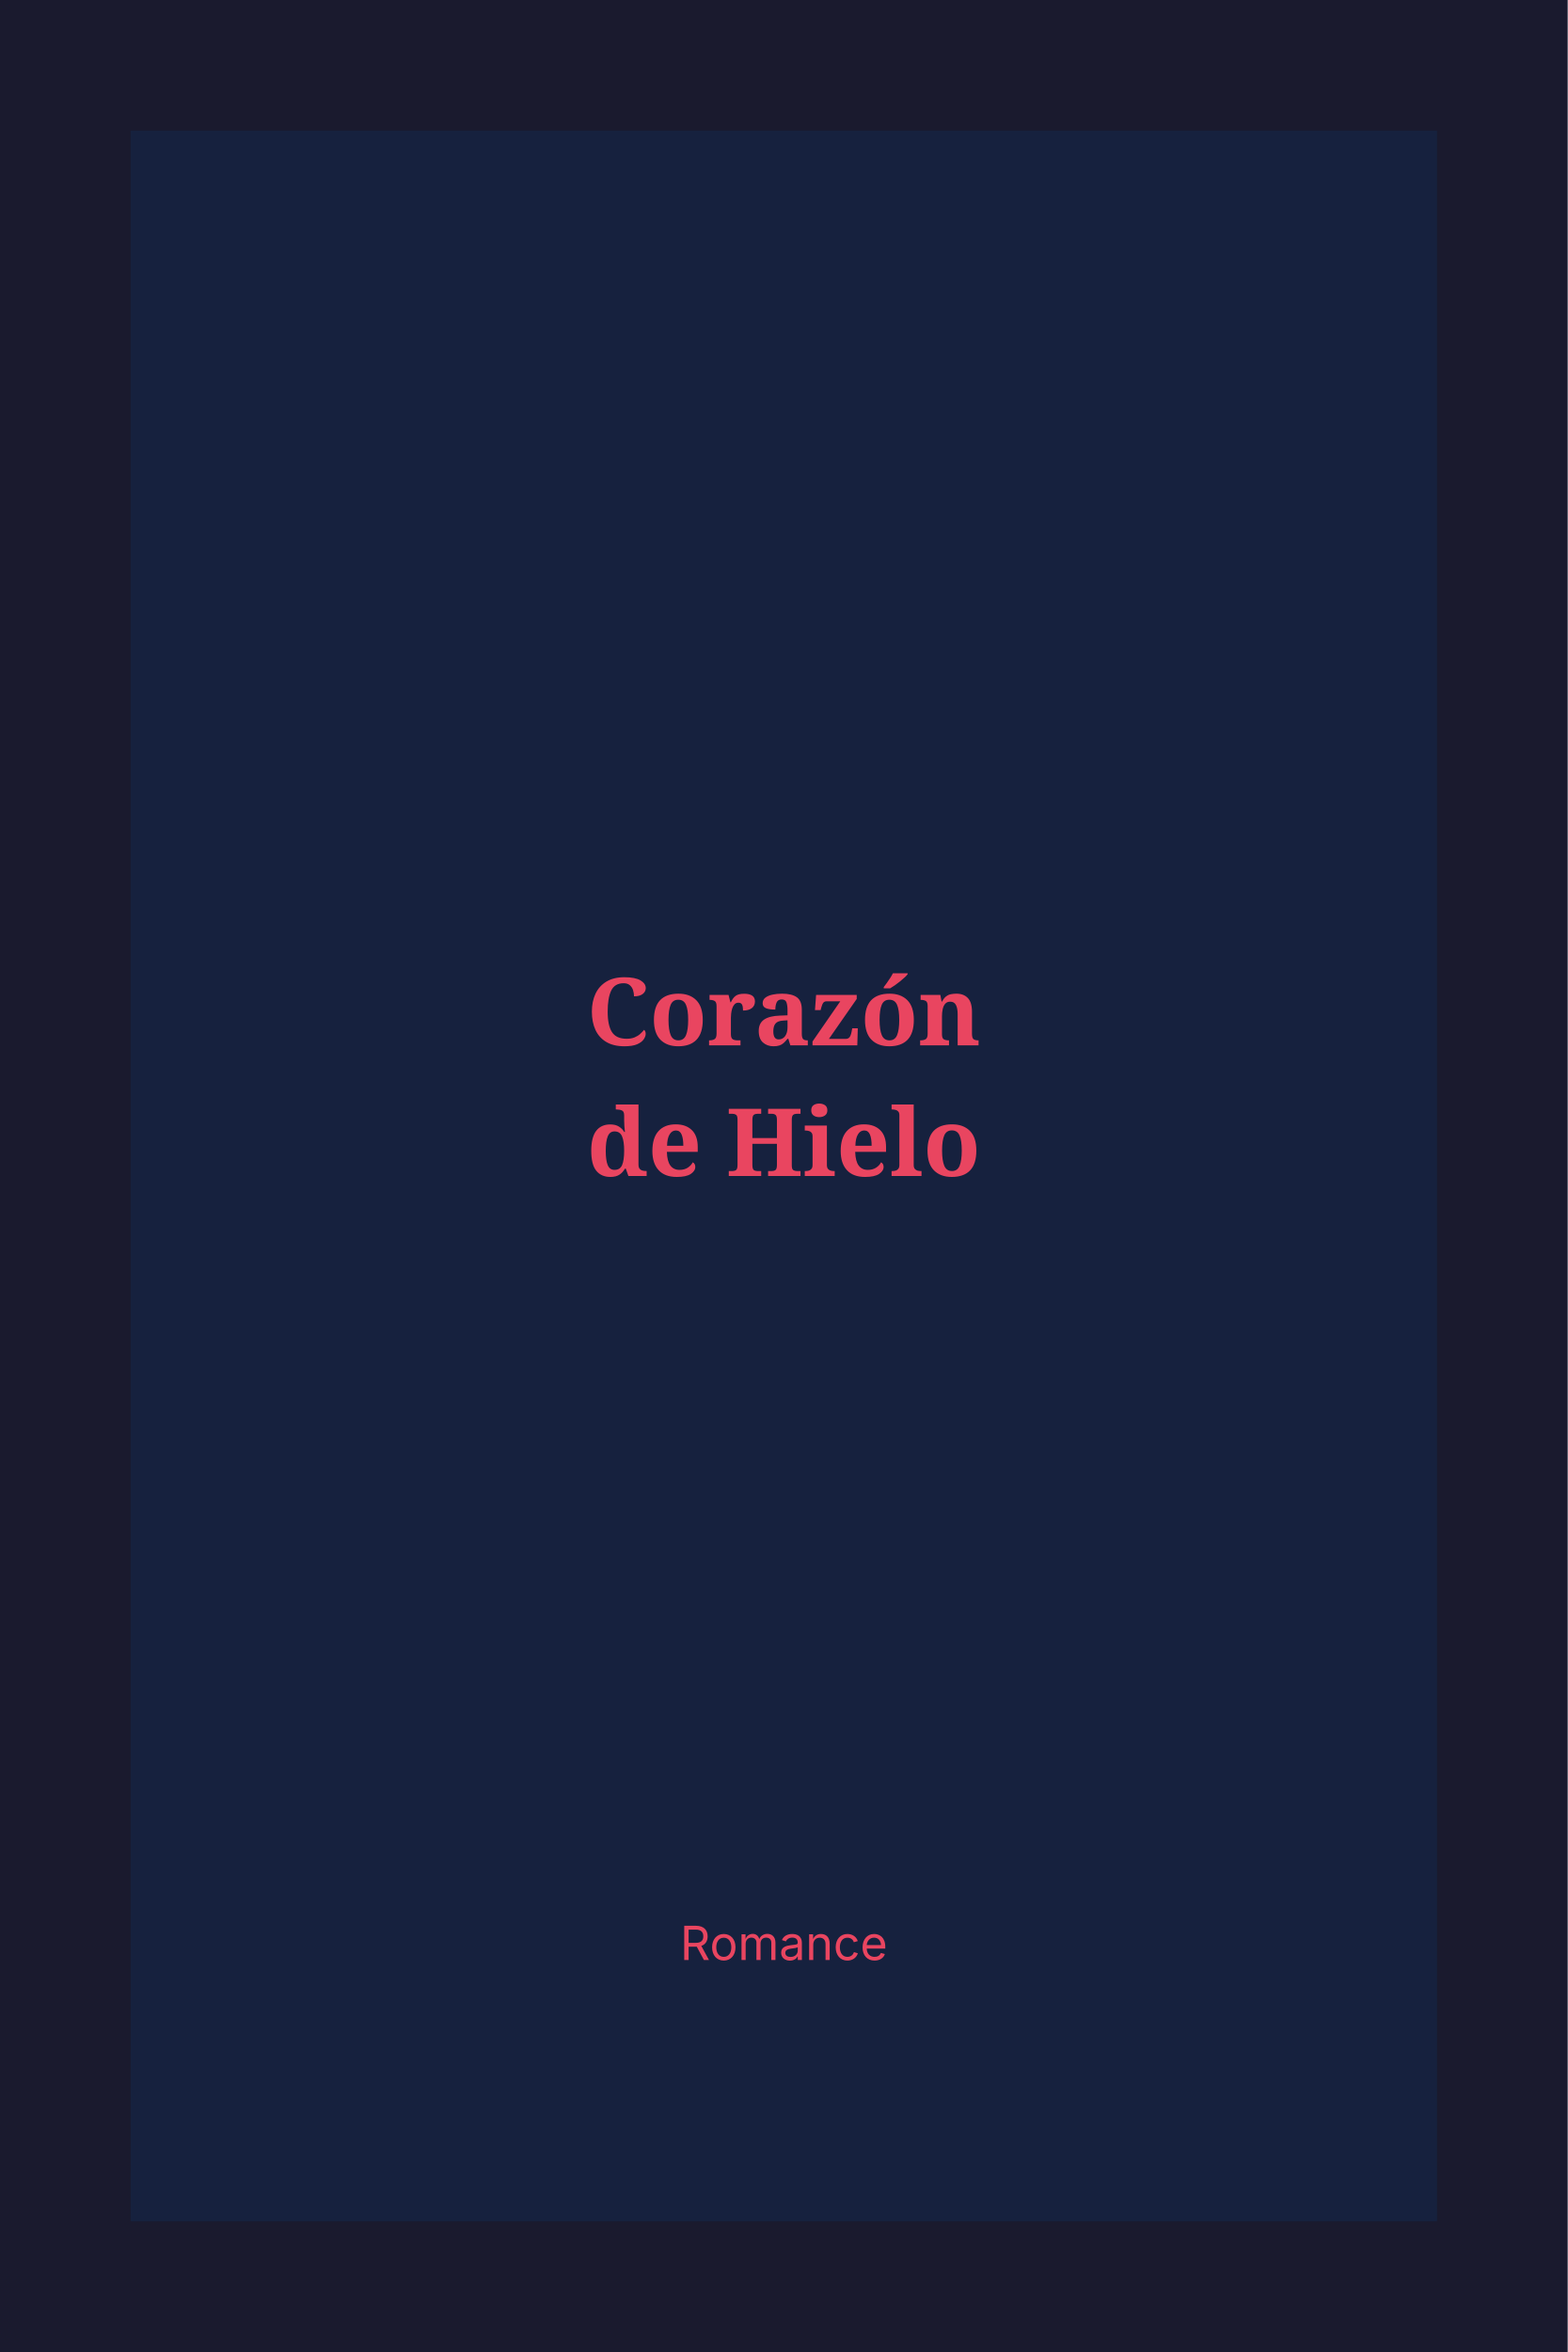
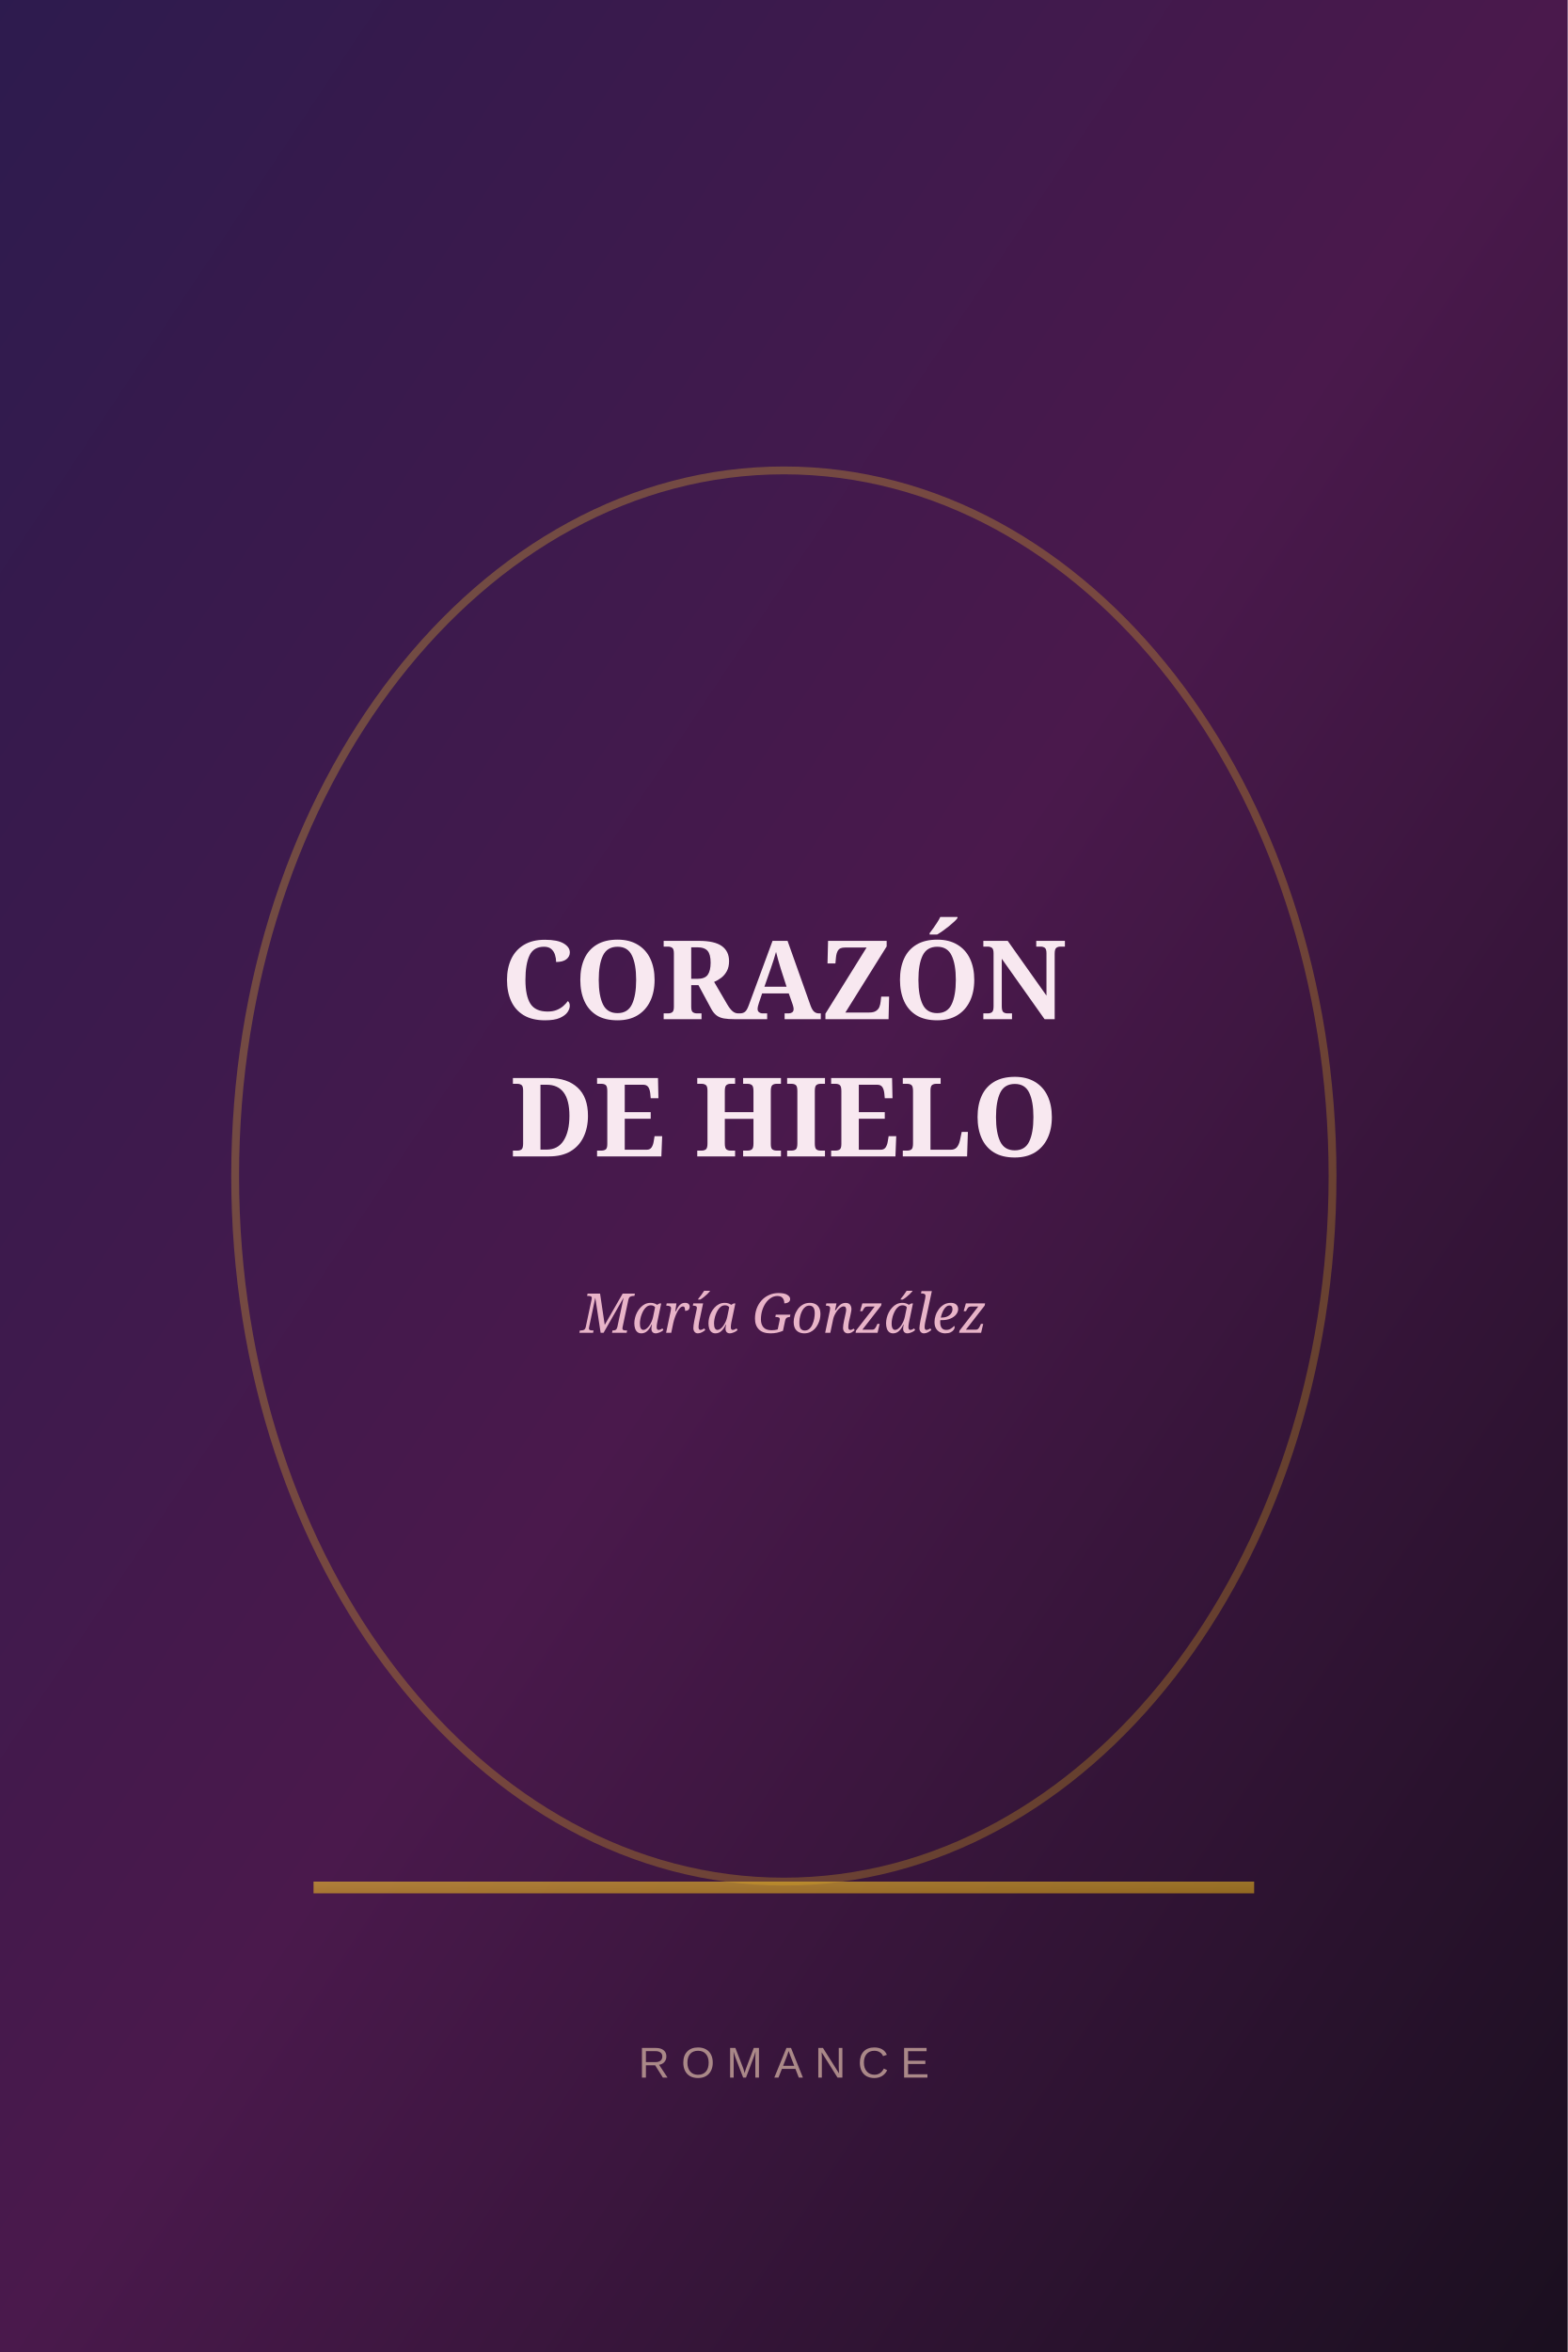
- <svg xmlns="http://www.w3.org/2000/svg" width="600" height="900">
-   <rect width="600" height="900" fill="#1a1a2e" />
-   <rect x="50" y="50" width="500" height="800" fill="#16213e" />
-   <text x="300" y="400" font-family="Georgia, serif" font-size="36" fill="#e94560" text-anchor="middle" font-weight="bold">Corazón</text>
-   <text x="300" y="450" font-family="Georgia, serif" font-size="36" fill="#e94560" text-anchor="middle" font-weight="bold">de Hielo</text>
-   <text x="300" y="750" font-family="Inter, sans-serif" font-size="18" fill="#e94560" text-anchor="middle">Romance</text>
+ <svg xmlns="http://www.w3.org/2000/svg" viewBox="0 0 400 600" width="400" height="600">
+   <defs>
+     <linearGradient id="bg1" x1="0%" y1="0%" x2="100%" y2="100%">
+       <stop offset="0%" style="stop-color:#2D1B4E" />
+       <stop offset="50%" style="stop-color:#4A194C" />
+       <stop offset="100%" style="stop-color:#1A0F1F" />
+     </linearGradient>
+     <linearGradient id="gold" x1="0%" y1="0%" x2="100%" y2="100%">
+       <stop offset="0%" style="stop-color:#F4C430" />
+       <stop offset="100%" style="stop-color:#D4A017" />
+     </linearGradient>
+   </defs>
+   <rect width="400" height="600" fill="url(#bg1)" />
+   <ellipse cx="200" cy="300" rx="140" ry="180" fill="none" stroke="url(#gold)" stroke-width="2" opacity="0.3" />
+   <text x="200" y="260" text-anchor="middle" font-family="Didot, Georgia, serif" font-size="28" font-weight="bold" fill="#F8E8F0">CORAZÓN</text>
+   <text x="200" y="295" text-anchor="middle" font-family="Didot, Georgia, serif" font-size="28" font-weight="bold" fill="#F8E8F0">DE HIELO</text>
+   <text x="200" y="340" text-anchor="middle" font-family="Didot, Georgia, serif" font-size="14" font-style="italic" fill="#E8B4C8">María González</text>
+   <rect x="80" y="480" width="240" height="3" fill="url(#gold)" opacity="0.6" />
+   <text x="200" y="530" text-anchor="middle" font-family="Arial, sans-serif" font-size="11" fill="#A88" letter-spacing="3">ROMANCE</text>
</svg>
